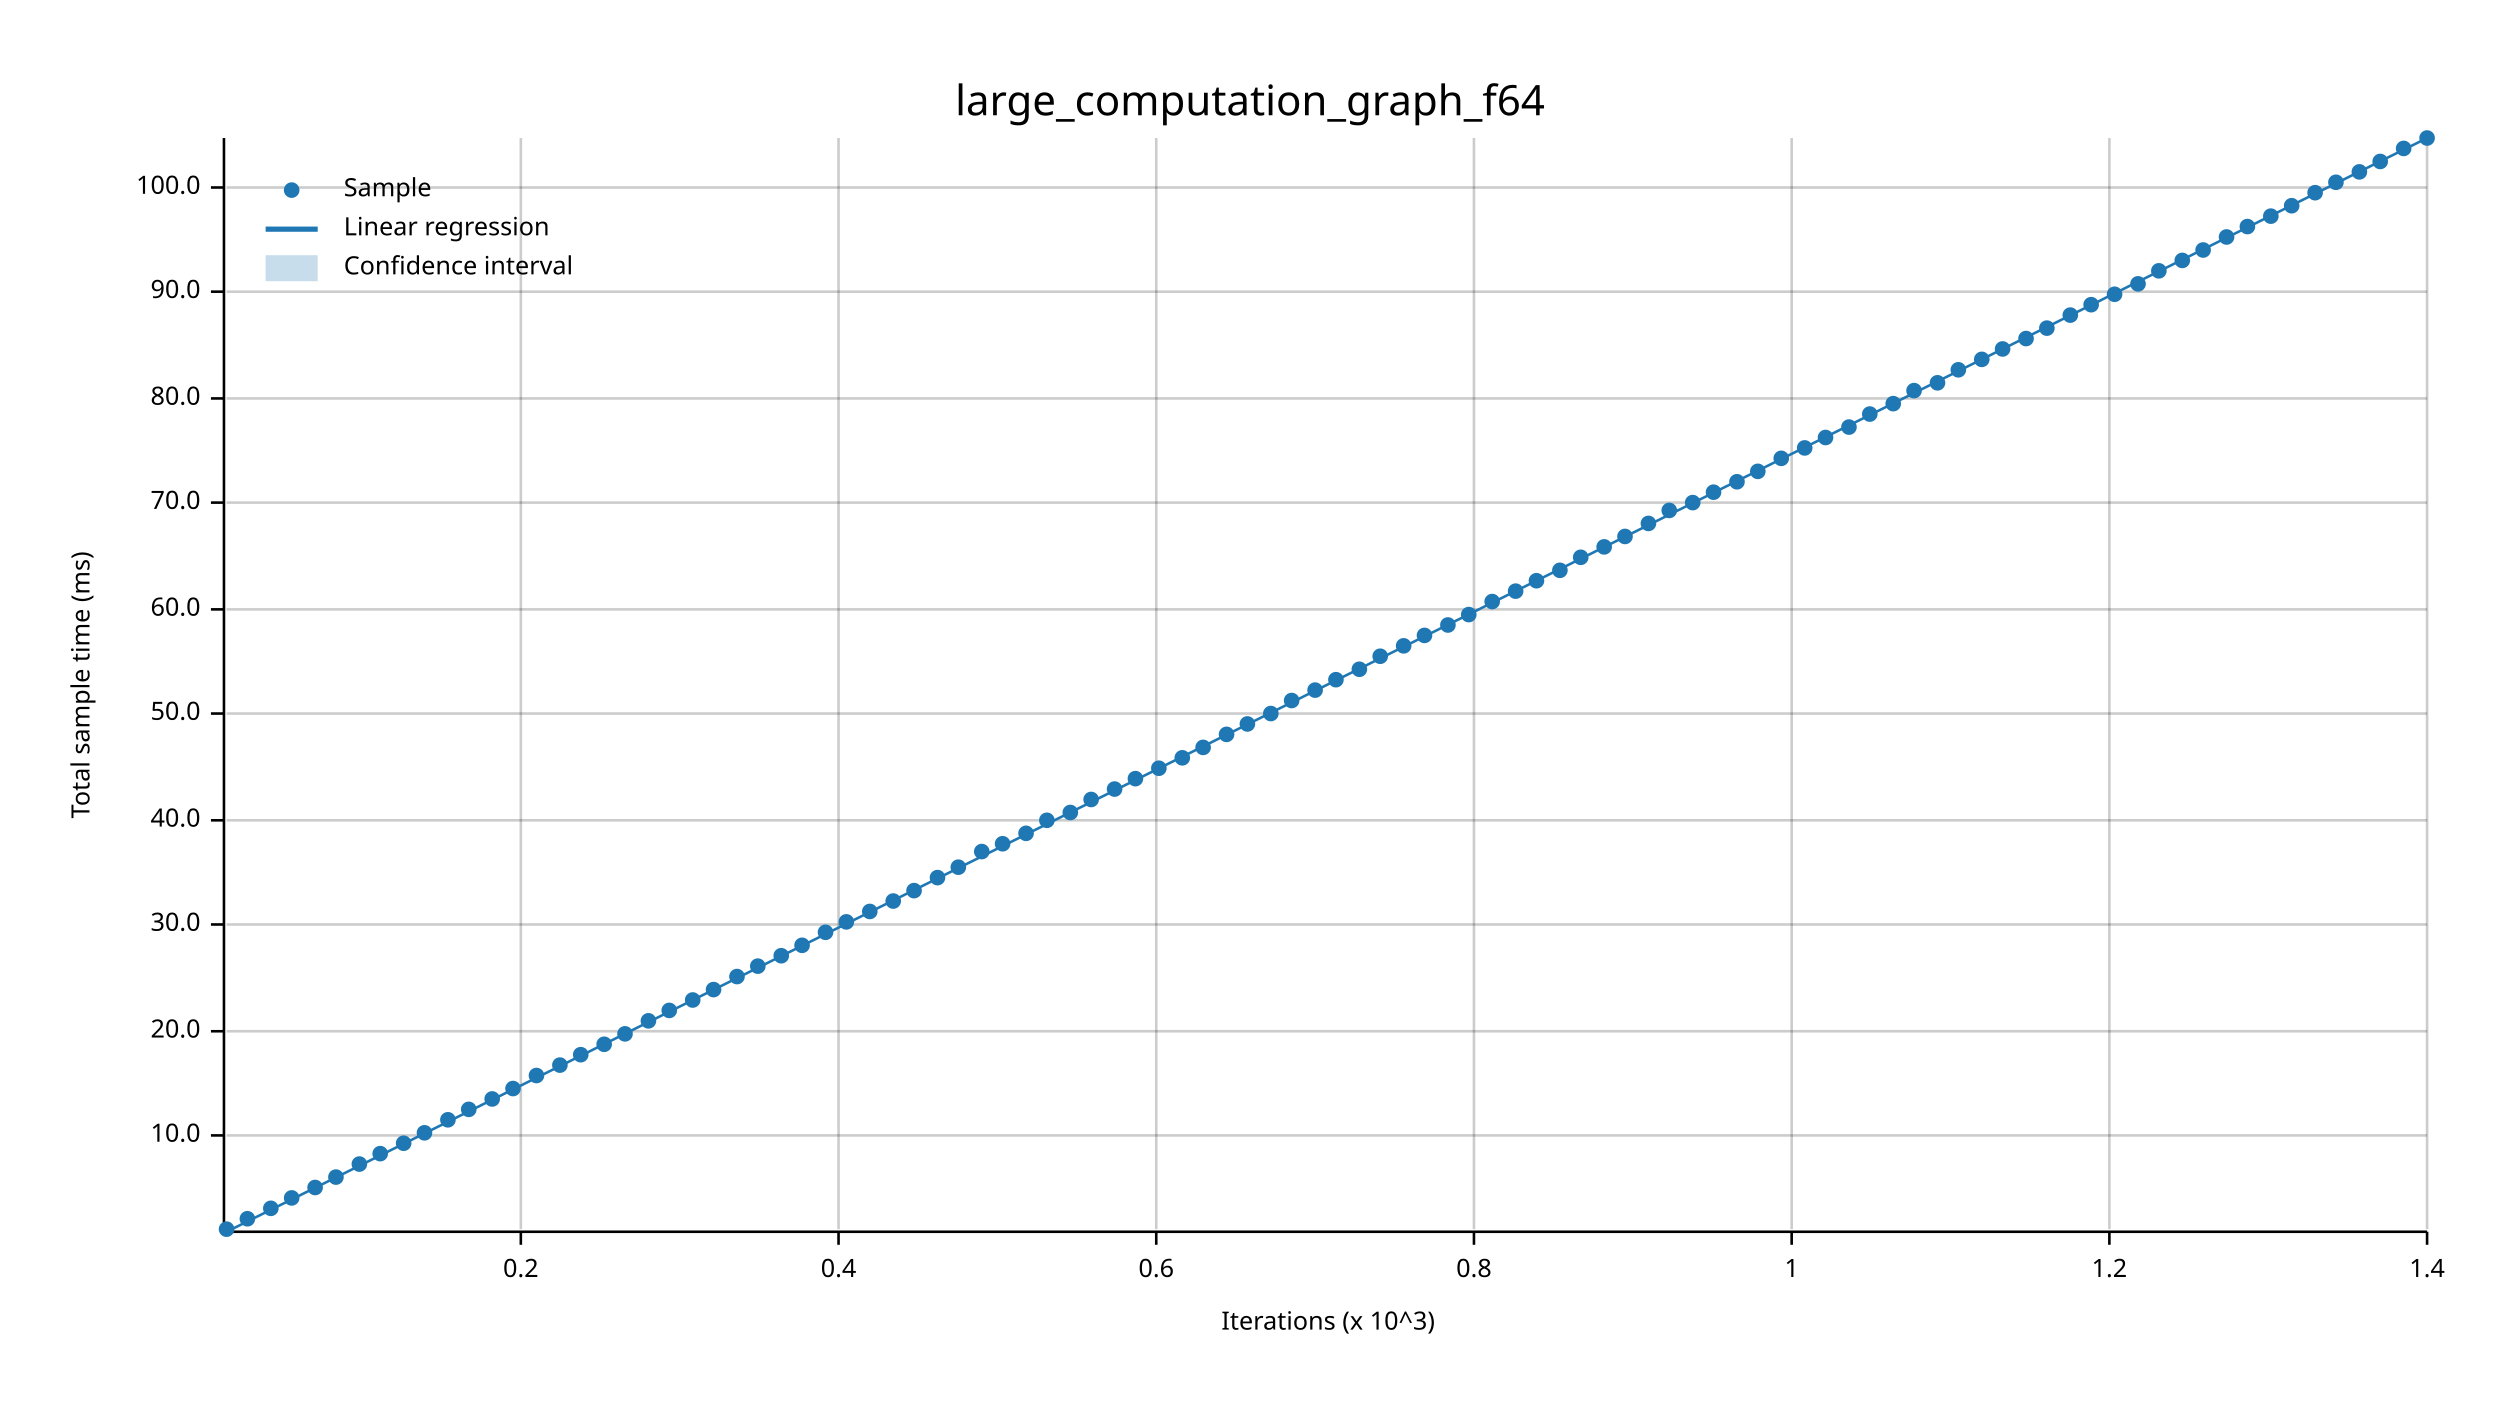
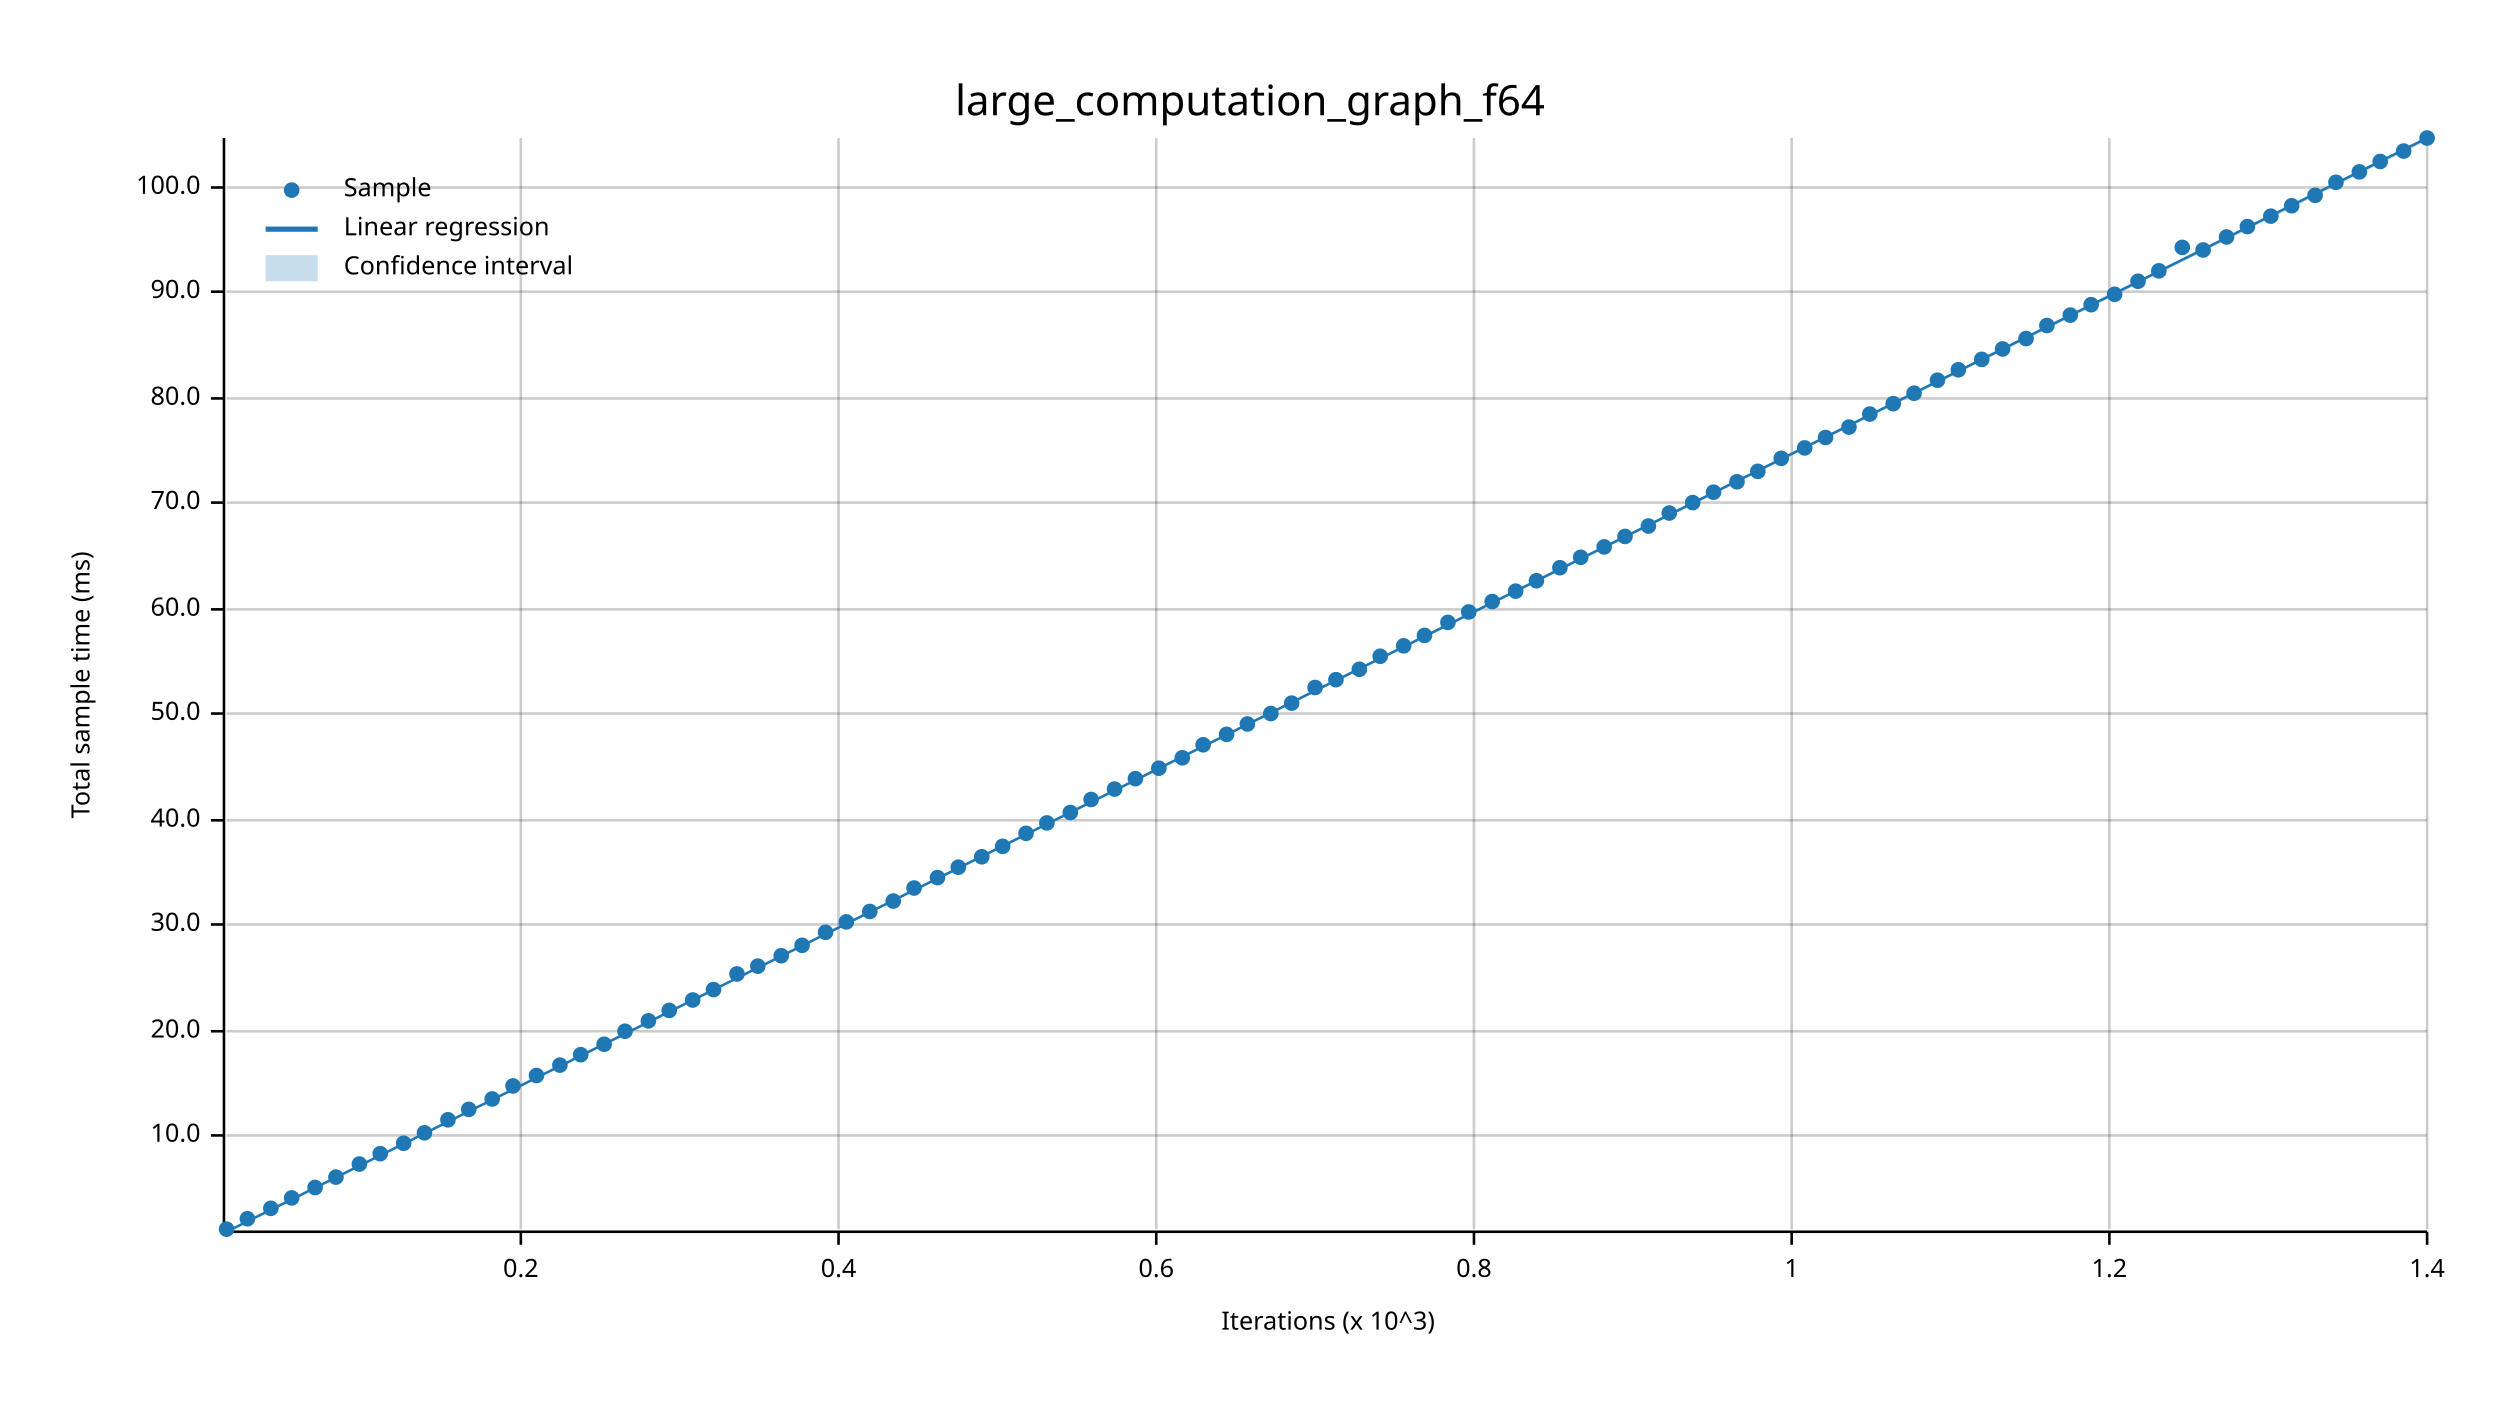
<svg xmlns="http://www.w3.org/2000/svg" width="960" height="540" viewBox="0 0 960 540">
  <text x="480" y="32" dy="0.76em" text-anchor="middle" font-family="sans-serif" font-size="16.129" opacity="1" fill="#000000">
large_computation_graph_f64
</text>
  <text x="27" y="263" dy="0.76em" text-anchor="middle" font-family="sans-serif" font-size="9.677" opacity="1" fill="#000000" transform="rotate(270, 27, 263)">
Total sample time (ms)
</text>
  <text x="510" y="513" dy="-0.5ex" text-anchor="middle" font-family="sans-serif" font-size="9.677" opacity="1" fill="#000000">
Iterations (x 10^3)
</text>
  <line opacity="0.2" stroke="#000000" stroke-width="1" x1="200" y1="472" x2="200" y2="53" />
  <line opacity="0.2" stroke="#000000" stroke-width="1" x1="322" y1="472" x2="322" y2="53" />
  <line opacity="0.2" stroke="#000000" stroke-width="1" x1="444" y1="472" x2="444" y2="53" />
  <line opacity="0.2" stroke="#000000" stroke-width="1" x1="566" y1="472" x2="566" y2="53" />
  <line opacity="0.2" stroke="#000000" stroke-width="1" x1="688" y1="472" x2="688" y2="53" />
  <line opacity="0.2" stroke="#000000" stroke-width="1" x1="810" y1="472" x2="810" y2="53" />
  <line opacity="0.2" stroke="#000000" stroke-width="1" x1="932" y1="472" x2="932" y2="53" />
  <line opacity="0.2" stroke="#000000" stroke-width="1" x1="87" y1="436" x2="932" y2="436" />
  <line opacity="0.2" stroke="#000000" stroke-width="1" x1="87" y1="396" x2="932" y2="396" />
  <line opacity="0.2" stroke="#000000" stroke-width="1" x1="87" y1="355" x2="932" y2="355" />
  <line opacity="0.2" stroke="#000000" stroke-width="1" x1="87" y1="315" x2="932" y2="315" />
  <line opacity="0.2" stroke="#000000" stroke-width="1" x1="87" y1="274" x2="932" y2="274" />
  <line opacity="0.2" stroke="#000000" stroke-width="1" x1="87" y1="234" x2="932" y2="234" />
  <line opacity="0.2" stroke="#000000" stroke-width="1" x1="87" y1="193" x2="932" y2="193" />
  <line opacity="0.2" stroke="#000000" stroke-width="1" x1="87" y1="153" x2="932" y2="153" />
  <line opacity="0.2" stroke="#000000" stroke-width="1" x1="87" y1="112" x2="932" y2="112" />
  <line opacity="0.2" stroke="#000000" stroke-width="1" x1="87" y1="72" x2="932" y2="72" />
  <polyline fill="none" opacity="1" stroke="#000000" stroke-width="1" points="86,53 86,472 " />
  <text x="77" y="436" dy="0.5ex" text-anchor="end" font-family="sans-serif" font-size="9.677" opacity="1" fill="#000000">
10.0
</text>
  <polyline fill="none" opacity="1" stroke="#000000" stroke-width="1" points="81,436 86,436 " />
  <text x="77" y="396" dy="0.5ex" text-anchor="end" font-family="sans-serif" font-size="9.677" opacity="1" fill="#000000">
20.0
</text>
  <polyline fill="none" opacity="1" stroke="#000000" stroke-width="1" points="81,396 86,396 " />
  <text x="77" y="355" dy="0.5ex" text-anchor="end" font-family="sans-serif" font-size="9.677" opacity="1" fill="#000000">
30.0
</text>
  <polyline fill="none" opacity="1" stroke="#000000" stroke-width="1" points="81,355 86,355 " />
  <text x="77" y="315" dy="0.5ex" text-anchor="end" font-family="sans-serif" font-size="9.677" opacity="1" fill="#000000">
40.0
</text>
  <polyline fill="none" opacity="1" stroke="#000000" stroke-width="1" points="81,315 86,315 " />
  <text x="77" y="274" dy="0.5ex" text-anchor="end" font-family="sans-serif" font-size="9.677" opacity="1" fill="#000000">
50.0
</text>
  <polyline fill="none" opacity="1" stroke="#000000" stroke-width="1" points="81,274 86,274 " />
  <text x="77" y="234" dy="0.5ex" text-anchor="end" font-family="sans-serif" font-size="9.677" opacity="1" fill="#000000">
60.0
</text>
  <polyline fill="none" opacity="1" stroke="#000000" stroke-width="1" points="81,234 86,234 " />
  <text x="77" y="193" dy="0.5ex" text-anchor="end" font-family="sans-serif" font-size="9.677" opacity="1" fill="#000000">
70.0
</text>
  <polyline fill="none" opacity="1" stroke="#000000" stroke-width="1" points="81,193 86,193 " />
  <text x="77" y="153" dy="0.5ex" text-anchor="end" font-family="sans-serif" font-size="9.677" opacity="1" fill="#000000">
80.0
</text>
  <polyline fill="none" opacity="1" stroke="#000000" stroke-width="1" points="81,153 86,153 " />
  <text x="77" y="112" dy="0.5ex" text-anchor="end" font-family="sans-serif" font-size="9.677" opacity="1" fill="#000000">
90.0
</text>
  <polyline fill="none" opacity="1" stroke="#000000" stroke-width="1" points="81,112 86,112 " />
  <text x="77" y="72" dy="0.5ex" text-anchor="end" font-family="sans-serif" font-size="9.677" opacity="1" fill="#000000">
100.0
</text>
  <polyline fill="none" opacity="1" stroke="#000000" stroke-width="1" points="81,72 86,72 " />
  <polyline fill="none" opacity="1" stroke="#000000" stroke-width="1" points="87,473 932,473 " />
  <text x="200" y="483" dy="0.76em" text-anchor="middle" font-family="sans-serif" font-size="9.677" opacity="1" fill="#000000">
0.2
</text>
  <polyline fill="none" opacity="1" stroke="#000000" stroke-width="1" points="200,473 200,478 " />
  <text x="322" y="483" dy="0.76em" text-anchor="middle" font-family="sans-serif" font-size="9.677" opacity="1" fill="#000000">
0.4
</text>
  <polyline fill="none" opacity="1" stroke="#000000" stroke-width="1" points="322,473 322,478 " />
  <text x="444" y="483" dy="0.76em" text-anchor="middle" font-family="sans-serif" font-size="9.677" opacity="1" fill="#000000">
0.6
</text>
  <polyline fill="none" opacity="1" stroke="#000000" stroke-width="1" points="444,473 444,478 " />
  <text x="566" y="483" dy="0.76em" text-anchor="middle" font-family="sans-serif" font-size="9.677" opacity="1" fill="#000000">
0.8
</text>
  <polyline fill="none" opacity="1" stroke="#000000" stroke-width="1" points="566,473 566,478 " />
  <text x="688" y="483" dy="0.76em" text-anchor="middle" font-family="sans-serif" font-size="9.677" opacity="1" fill="#000000">
1
</text>
  <polyline fill="none" opacity="1" stroke="#000000" stroke-width="1" points="688,473 688,478 " />
  <text x="810" y="483" dy="0.76em" text-anchor="middle" font-family="sans-serif" font-size="9.677" opacity="1" fill="#000000">
1.2
</text>
  <polyline fill="none" opacity="1" stroke="#000000" stroke-width="1" points="810,473 810,478 " />
  <text x="932" y="483" dy="0.76em" text-anchor="middle" font-family="sans-serif" font-size="9.677" opacity="1" fill="#000000">
1.4
</text>
  <polyline fill="none" opacity="1" stroke="#000000" stroke-width="1" points="932,473 932,478 " />
  <circle cx="87" cy="472" r="3" opacity="1" fill="#1F78B4" stroke="none" stroke-width="1" />
  <circle cx="95" cy="468" r="3" opacity="1" fill="#1F78B4" stroke="none" stroke-width="1" />
  <circle cx="104" cy="464" r="3" opacity="1" fill="#1F78B4" stroke="none" stroke-width="1" />
  <circle cx="112" cy="460" r="3" opacity="1" fill="#1F78B4" stroke="none" stroke-width="1" />
  <circle cx="121" cy="456" r="3" opacity="1" fill="#1F78B4" stroke="none" stroke-width="1" />
  <circle cx="129" cy="452" r="3" opacity="1" fill="#1F78B4" stroke="none" stroke-width="1" />
  <circle cx="138" cy="447" r="3" opacity="1" fill="#1F78B4" stroke="none" stroke-width="1" />
  <circle cx="146" cy="443" r="3" opacity="1" fill="#1F78B4" stroke="none" stroke-width="1" />
  <circle cx="155" cy="439" r="3" opacity="1" fill="#1F78B4" stroke="none" stroke-width="1" />
  <circle cx="163" cy="435" r="3" opacity="1" fill="#1F78B4" stroke="none" stroke-width="1" />
  <circle cx="172" cy="430" r="3" opacity="1" fill="#1F78B4" stroke="none" stroke-width="1" />
  <circle cx="180" cy="426" r="3" opacity="1" fill="#1F78B4" stroke="none" stroke-width="1" />
  <circle cx="189" cy="422" r="3" opacity="1" fill="#1F78B4" stroke="none" stroke-width="1" />
-   <circle cx="197" cy="418" r="3" opacity="1" fill="#1F78B4" stroke="none" stroke-width="1" />
+   <circle cx="197" cy="417" r="3" opacity="1" fill="#1F78B4" stroke="none" stroke-width="1" />
  <circle cx="206" cy="413" r="3" opacity="1" fill="#1F78B4" stroke="none" stroke-width="1" />
  <circle cx="215" cy="409" r="3" opacity="1" fill="#1F78B4" stroke="none" stroke-width="1" />
  <circle cx="223" cy="405" r="3" opacity="1" fill="#1F78B4" stroke="none" stroke-width="1" />
  <circle cx="232" cy="401" r="3" opacity="1" fill="#1F78B4" stroke="none" stroke-width="1" />
-   <circle cx="240" cy="397" r="3" opacity="1" fill="#1F78B4" stroke="none" stroke-width="1" />
+   <circle cx="240" cy="396" r="3" opacity="1" fill="#1F78B4" stroke="none" stroke-width="1" />
  <circle cx="249" cy="392" r="3" opacity="1" fill="#1F78B4" stroke="none" stroke-width="1" />
  <circle cx="257" cy="388" r="3" opacity="1" fill="#1F78B4" stroke="none" stroke-width="1" />
  <circle cx="266" cy="384" r="3" opacity="1" fill="#1F78B4" stroke="none" stroke-width="1" />
  <circle cx="274" cy="380" r="3" opacity="1" fill="#1F78B4" stroke="none" stroke-width="1" />
-   <circle cx="283" cy="375" r="3" opacity="1" fill="#1F78B4" stroke="none" stroke-width="1" />
+   <circle cx="283" cy="374" r="3" opacity="1" fill="#1F78B4" stroke="none" stroke-width="1" />
  <circle cx="291" cy="371" r="3" opacity="1" fill="#1F78B4" stroke="none" stroke-width="1" />
  <circle cx="300" cy="367" r="3" opacity="1" fill="#1F78B4" stroke="none" stroke-width="1" />
  <circle cx="308" cy="363" r="3" opacity="1" fill="#1F78B4" stroke="none" stroke-width="1" />
  <circle cx="317" cy="358" r="3" opacity="1" fill="#1F78B4" stroke="none" stroke-width="1" />
  <circle cx="325" cy="354" r="3" opacity="1" fill="#1F78B4" stroke="none" stroke-width="1" />
  <circle cx="334" cy="350" r="3" opacity="1" fill="#1F78B4" stroke="none" stroke-width="1" />
  <circle cx="343" cy="346" r="3" opacity="1" fill="#1F78B4" stroke="none" stroke-width="1" />
-   <circle cx="351" cy="342" r="3" opacity="1" fill="#1F78B4" stroke="none" stroke-width="1" />
+   <circle cx="351" cy="341" r="3" opacity="1" fill="#1F78B4" stroke="none" stroke-width="1" />
  <circle cx="360" cy="337" r="3" opacity="1" fill="#1F78B4" stroke="none" stroke-width="1" />
  <circle cx="368" cy="333" r="3" opacity="1" fill="#1F78B4" stroke="none" stroke-width="1" />
-   <circle cx="377" cy="327" r="3" opacity="1" fill="#1F78B4" stroke="none" stroke-width="1" />
-   <circle cx="385" cy="324" r="3" opacity="1" fill="#1F78B4" stroke="none" stroke-width="1" />
+   <circle cx="377" cy="329" r="3" opacity="1" fill="#1F78B4" stroke="none" stroke-width="1" />
+   <circle cx="385" cy="325" r="3" opacity="1" fill="#1F78B4" stroke="none" stroke-width="1" />
  <circle cx="394" cy="320" r="3" opacity="1" fill="#1F78B4" stroke="none" stroke-width="1" />
-   <circle cx="402" cy="315" r="3" opacity="1" fill="#1F78B4" stroke="none" stroke-width="1" />
+   <circle cx="402" cy="316" r="3" opacity="1" fill="#1F78B4" stroke="none" stroke-width="1" />
  <circle cx="411" cy="312" r="3" opacity="1" fill="#1F78B4" stroke="none" stroke-width="1" />
  <circle cx="419" cy="307" r="3" opacity="1" fill="#1F78B4" stroke="none" stroke-width="1" />
  <circle cx="428" cy="303" r="3" opacity="1" fill="#1F78B4" stroke="none" stroke-width="1" />
  <circle cx="436" cy="299" r="3" opacity="1" fill="#1F78B4" stroke="none" stroke-width="1" />
  <circle cx="445" cy="295" r="3" opacity="1" fill="#1F78B4" stroke="none" stroke-width="1" />
  <circle cx="454" cy="291" r="3" opacity="1" fill="#1F78B4" stroke="none" stroke-width="1" />
-   <circle cx="462" cy="287" r="3" opacity="1" fill="#1F78B4" stroke="none" stroke-width="1" />
+   <circle cx="462" cy="286" r="3" opacity="1" fill="#1F78B4" stroke="none" stroke-width="1" />
  <circle cx="471" cy="282" r="3" opacity="1" fill="#1F78B4" stroke="none" stroke-width="1" />
  <circle cx="479" cy="278" r="3" opacity="1" fill="#1F78B4" stroke="none" stroke-width="1" />
  <circle cx="488" cy="274" r="3" opacity="1" fill="#1F78B4" stroke="none" stroke-width="1" />
-   <circle cx="496" cy="269" r="3" opacity="1" fill="#1F78B4" stroke="none" stroke-width="1" />
-   <circle cx="505" cy="265" r="3" opacity="1" fill="#1F78B4" stroke="none" stroke-width="1" />
+   <circle cx="496" cy="270" r="3" opacity="1" fill="#1F78B4" stroke="none" stroke-width="1" />
+   <circle cx="505" cy="264" r="3" opacity="1" fill="#1F78B4" stroke="none" stroke-width="1" />
  <circle cx="513" cy="261" r="3" opacity="1" fill="#1F78B4" stroke="none" stroke-width="1" />
  <circle cx="522" cy="257" r="3" opacity="1" fill="#1F78B4" stroke="none" stroke-width="1" />
  <circle cx="530" cy="252" r="3" opacity="1" fill="#1F78B4" stroke="none" stroke-width="1" />
  <circle cx="539" cy="248" r="3" opacity="1" fill="#1F78B4" stroke="none" stroke-width="1" />
  <circle cx="547" cy="244" r="3" opacity="1" fill="#1F78B4" stroke="none" stroke-width="1" />
-   <circle cx="556" cy="240" r="3" opacity="1" fill="#1F78B4" stroke="none" stroke-width="1" />
-   <circle cx="564" cy="236" r="3" opacity="1" fill="#1F78B4" stroke="none" stroke-width="1" />
+   <circle cx="556" cy="239" r="3" opacity="1" fill="#1F78B4" stroke="none" stroke-width="1" />
+   <circle cx="564" cy="235" r="3" opacity="1" fill="#1F78B4" stroke="none" stroke-width="1" />
  <circle cx="573" cy="231" r="3" opacity="1" fill="#1F78B4" stroke="none" stroke-width="1" />
  <circle cx="582" cy="227" r="3" opacity="1" fill="#1F78B4" stroke="none" stroke-width="1" />
  <circle cx="590" cy="223" r="3" opacity="1" fill="#1F78B4" stroke="none" stroke-width="1" />
-   <circle cx="599" cy="219" r="3" opacity="1" fill="#1F78B4" stroke="none" stroke-width="1" />
+   <circle cx="599" cy="218" r="3" opacity="1" fill="#1F78B4" stroke="none" stroke-width="1" />
  <circle cx="607" cy="214" r="3" opacity="1" fill="#1F78B4" stroke="none" stroke-width="1" />
  <circle cx="616" cy="210" r="3" opacity="1" fill="#1F78B4" stroke="none" stroke-width="1" />
  <circle cx="624" cy="206" r="3" opacity="1" fill="#1F78B4" stroke="none" stroke-width="1" />
-   <circle cx="633" cy="201" r="3" opacity="1" fill="#1F78B4" stroke="none" stroke-width="1" />
-   <circle cx="641" cy="196" r="3" opacity="1" fill="#1F78B4" stroke="none" stroke-width="1" />
+   <circle cx="633" cy="202" r="3" opacity="1" fill="#1F78B4" stroke="none" stroke-width="1" />
+   <circle cx="641" cy="197" r="3" opacity="1" fill="#1F78B4" stroke="none" stroke-width="1" />
  <circle cx="650" cy="193" r="3" opacity="1" fill="#1F78B4" stroke="none" stroke-width="1" />
  <circle cx="658" cy="189" r="3" opacity="1" fill="#1F78B4" stroke="none" stroke-width="1" />
  <circle cx="667" cy="185" r="3" opacity="1" fill="#1F78B4" stroke="none" stroke-width="1" />
  <circle cx="675" cy="181" r="3" opacity="1" fill="#1F78B4" stroke="none" stroke-width="1" />
  <circle cx="684" cy="176" r="3" opacity="1" fill="#1F78B4" stroke="none" stroke-width="1" />
  <circle cx="693" cy="172" r="3" opacity="1" fill="#1F78B4" stroke="none" stroke-width="1" />
  <circle cx="701" cy="168" r="3" opacity="1" fill="#1F78B4" stroke="none" stroke-width="1" />
  <circle cx="710" cy="164" r="3" opacity="1" fill="#1F78B4" stroke="none" stroke-width="1" />
  <circle cx="718" cy="159" r="3" opacity="1" fill="#1F78B4" stroke="none" stroke-width="1" />
  <circle cx="727" cy="155" r="3" opacity="1" fill="#1F78B4" stroke="none" stroke-width="1" />
-   <circle cx="735" cy="150" r="3" opacity="1" fill="#1F78B4" stroke="none" stroke-width="1" />
-   <circle cx="744" cy="147" r="3" opacity="1" fill="#1F78B4" stroke="none" stroke-width="1" />
+   <circle cx="735" cy="151" r="3" opacity="1" fill="#1F78B4" stroke="none" stroke-width="1" />
+   <circle cx="744" cy="146" r="3" opacity="1" fill="#1F78B4" stroke="none" stroke-width="1" />
  <circle cx="752" cy="142" r="3" opacity="1" fill="#1F78B4" stroke="none" stroke-width="1" />
  <circle cx="761" cy="138" r="3" opacity="1" fill="#1F78B4" stroke="none" stroke-width="1" />
  <circle cx="769" cy="134" r="3" opacity="1" fill="#1F78B4" stroke="none" stroke-width="1" />
  <circle cx="778" cy="130" r="3" opacity="1" fill="#1F78B4" stroke="none" stroke-width="1" />
-   <circle cx="786" cy="126" r="3" opacity="1" fill="#1F78B4" stroke="none" stroke-width="1" />
+   <circle cx="786" cy="125" r="3" opacity="1" fill="#1F78B4" stroke="none" stroke-width="1" />
  <circle cx="795" cy="121" r="3" opacity="1" fill="#1F78B4" stroke="none" stroke-width="1" />
  <circle cx="803" cy="117" r="3" opacity="1" fill="#1F78B4" stroke="none" stroke-width="1" />
  <circle cx="812" cy="113" r="3" opacity="1" fill="#1F78B4" stroke="none" stroke-width="1" />
-   <circle cx="821" cy="109" r="3" opacity="1" fill="#1F78B4" stroke="none" stroke-width="1" />
+   <circle cx="821" cy="108" r="3" opacity="1" fill="#1F78B4" stroke="none" stroke-width="1" />
  <circle cx="829" cy="104" r="3" opacity="1" fill="#1F78B4" stroke="none" stroke-width="1" />
-   <circle cx="838" cy="100" r="3" opacity="1" fill="#1F78B4" stroke="none" stroke-width="1" />
+   <circle cx="838" cy="95" r="3" opacity="1" fill="#1F78B4" stroke="none" stroke-width="1" />
  <circle cx="846" cy="96" r="3" opacity="1" fill="#1F78B4" stroke="none" stroke-width="1" />
  <circle cx="855" cy="91" r="3" opacity="1" fill="#1F78B4" stroke="none" stroke-width="1" />
  <circle cx="863" cy="87" r="3" opacity="1" fill="#1F78B4" stroke="none" stroke-width="1" />
  <circle cx="872" cy="83" r="3" opacity="1" fill="#1F78B4" stroke="none" stroke-width="1" />
  <circle cx="880" cy="79" r="3" opacity="1" fill="#1F78B4" stroke="none" stroke-width="1" />
-   <circle cx="889" cy="74" r="3" opacity="1" fill="#1F78B4" stroke="none" stroke-width="1" />
+   <circle cx="889" cy="75" r="3" opacity="1" fill="#1F78B4" stroke="none" stroke-width="1" />
  <circle cx="897" cy="70" r="3" opacity="1" fill="#1F78B4" stroke="none" stroke-width="1" />
  <circle cx="906" cy="66" r="3" opacity="1" fill="#1F78B4" stroke="none" stroke-width="1" />
  <circle cx="914" cy="62" r="3" opacity="1" fill="#1F78B4" stroke="none" stroke-width="1" />
-   <circle cx="923" cy="57" r="3" opacity="1" fill="#1F78B4" stroke="none" stroke-width="1" />
+   <circle cx="923" cy="58" r="3" opacity="1" fill="#1F78B4" stroke="none" stroke-width="1" />
  <circle cx="932" cy="53" r="3" opacity="1" fill="#1F78B4" stroke="none" stroke-width="1" />
  <polyline fill="none" opacity="1" stroke="#1F78B4" stroke-width="1" points="87,473 932,53 " />
-   <polygon opacity="0.25" fill="#1F78B4" points="87,473 932,53 932,53 " />
+   <polygon opacity="0.25" fill="#1F78B4" points="87,473 932,54 932,53 " />
  <text x="132" y="68" dy="0.76em" text-anchor="start" font-family="sans-serif" font-size="9.677" opacity="1" fill="#000000">
Sample
</text>
  <text x="132" y="83" dy="0.76em" text-anchor="start" font-family="sans-serif" font-size="9.677" opacity="1" fill="#000000">
Linear regression
</text>
  <text x="132" y="98" dy="0.76em" text-anchor="start" font-family="sans-serif" font-size="9.677" opacity="1" fill="#000000">
Confidence interval
</text>
  <circle cx="112" cy="73" r="3" opacity="1" fill="#1F78B4" stroke="none" stroke-width="1" />
  <polyline fill="none" opacity="1" stroke="#1F78B4" stroke-width="2" points="102,88 122,88 " />
  <rect x="102" y="98" width="20" height="10" opacity="0.25" fill="#1F78B4" stroke="none" />
</svg>
